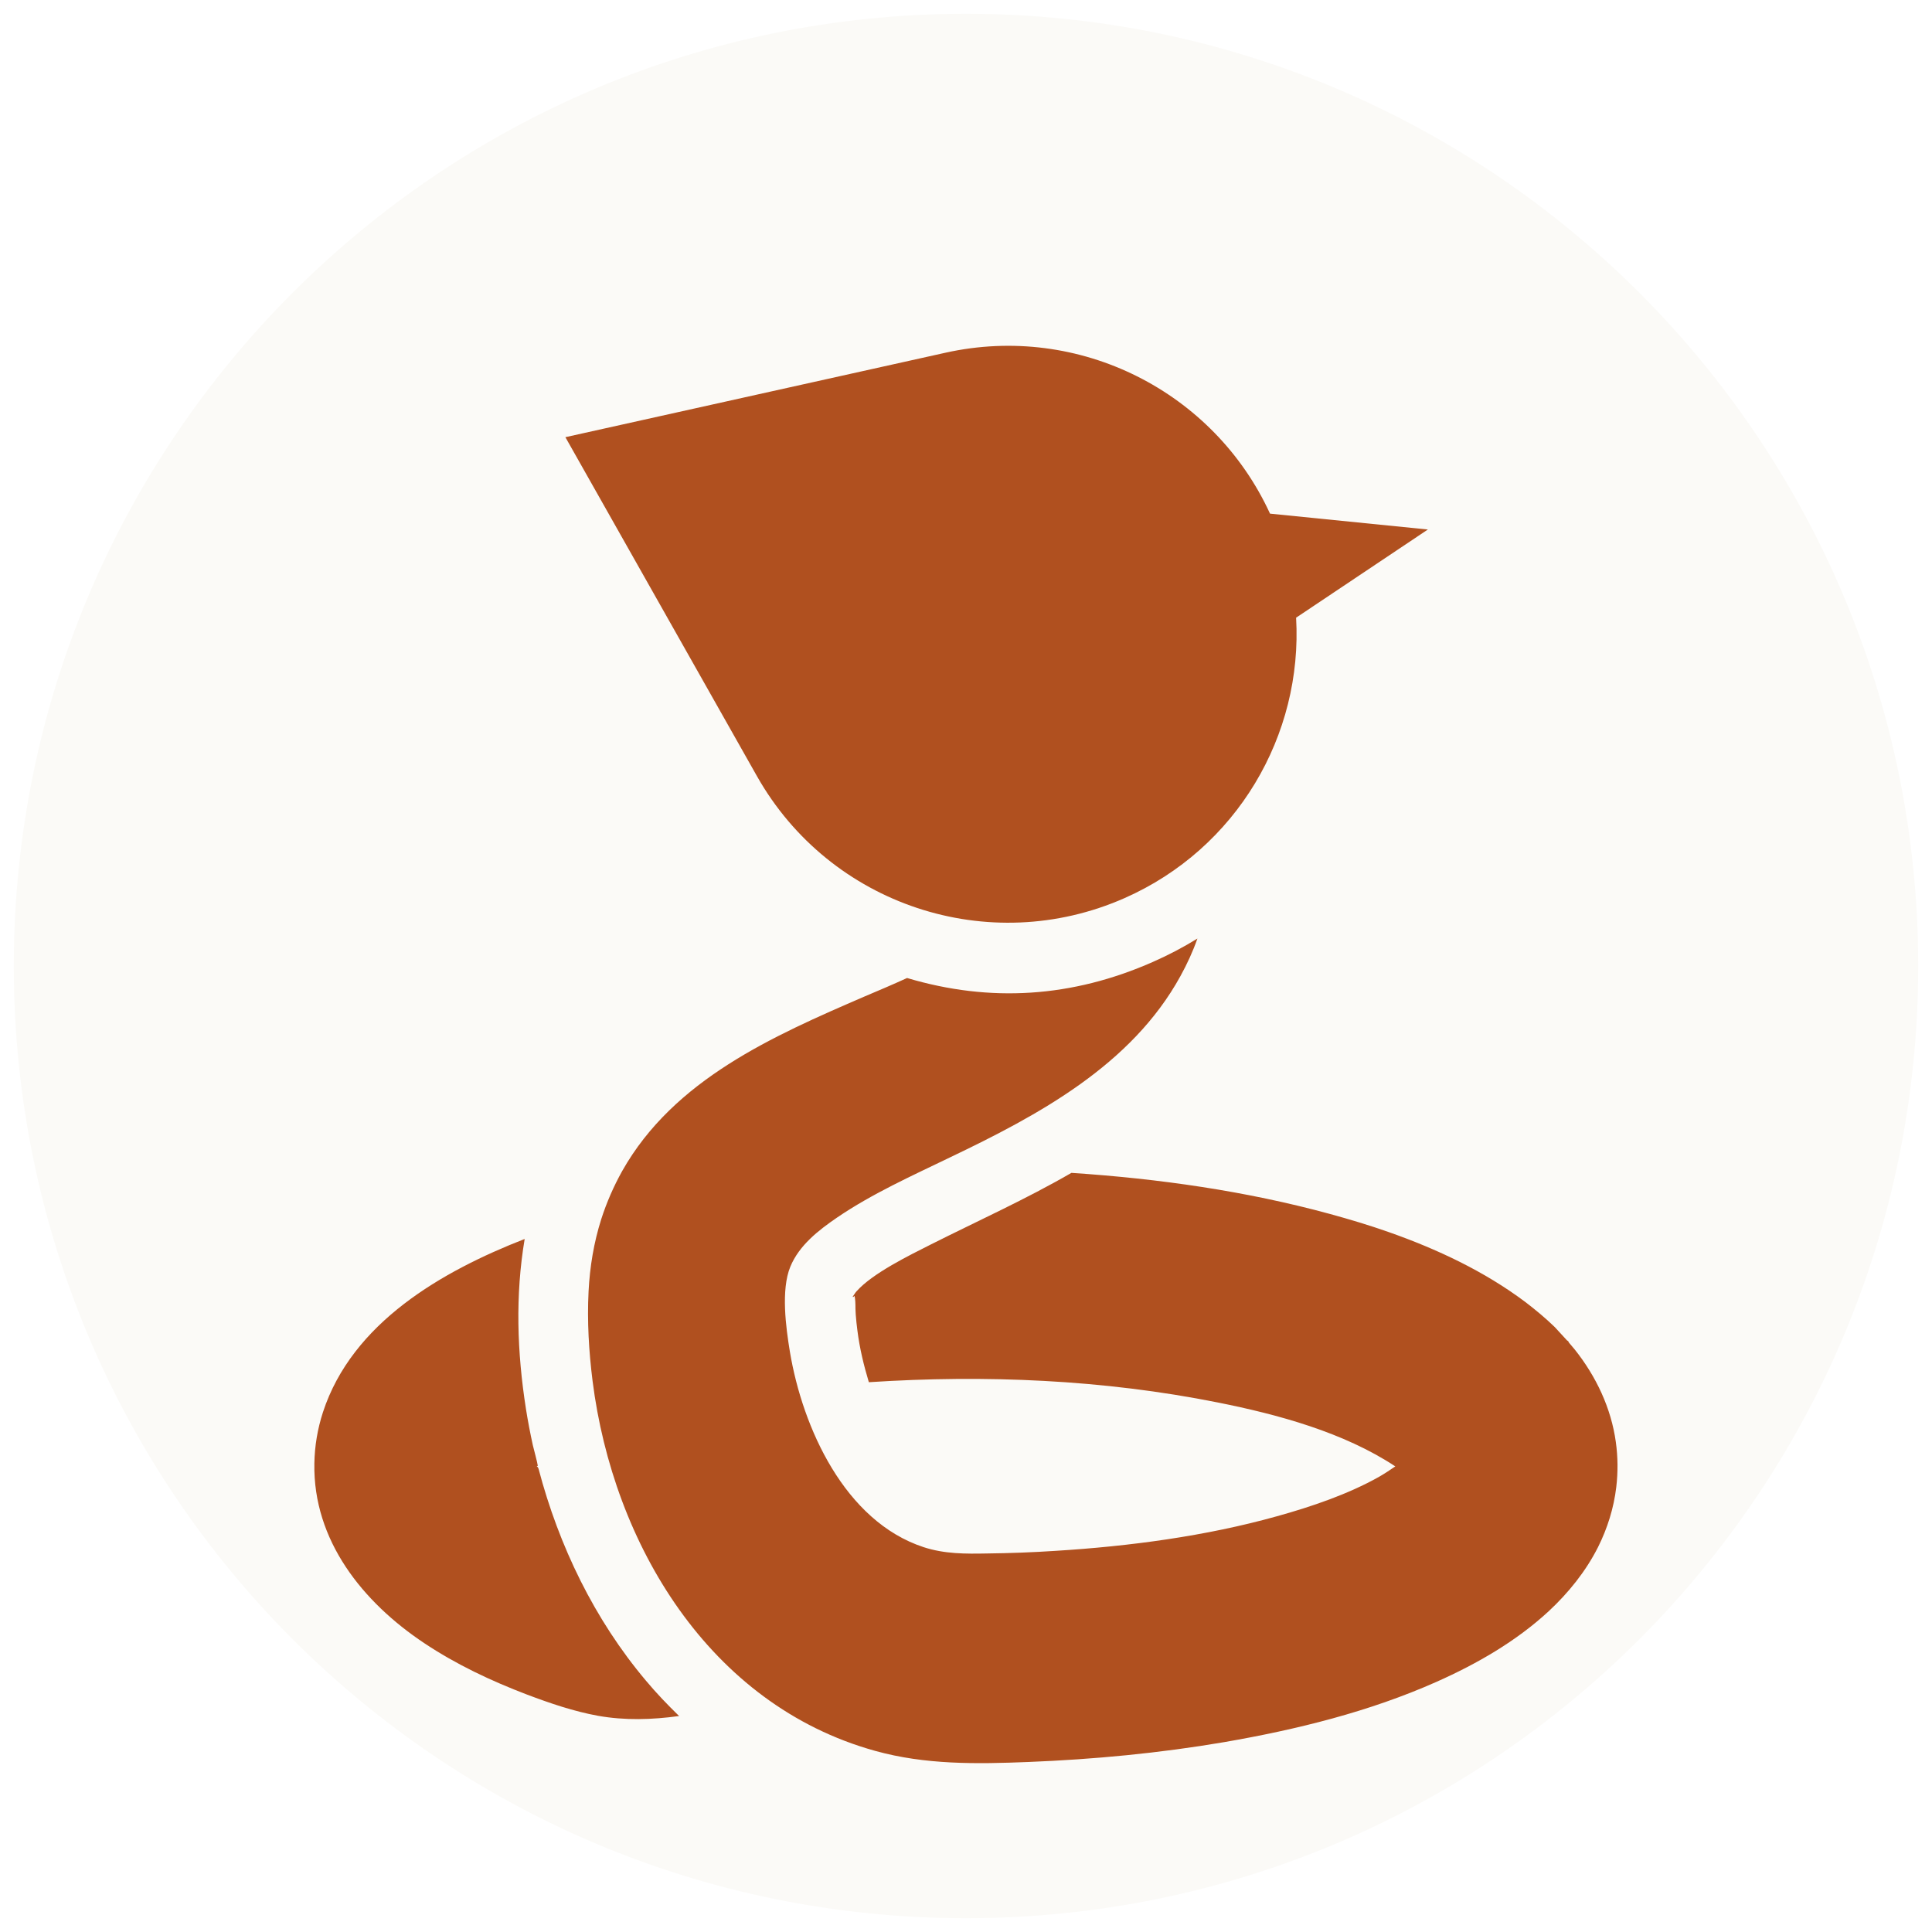
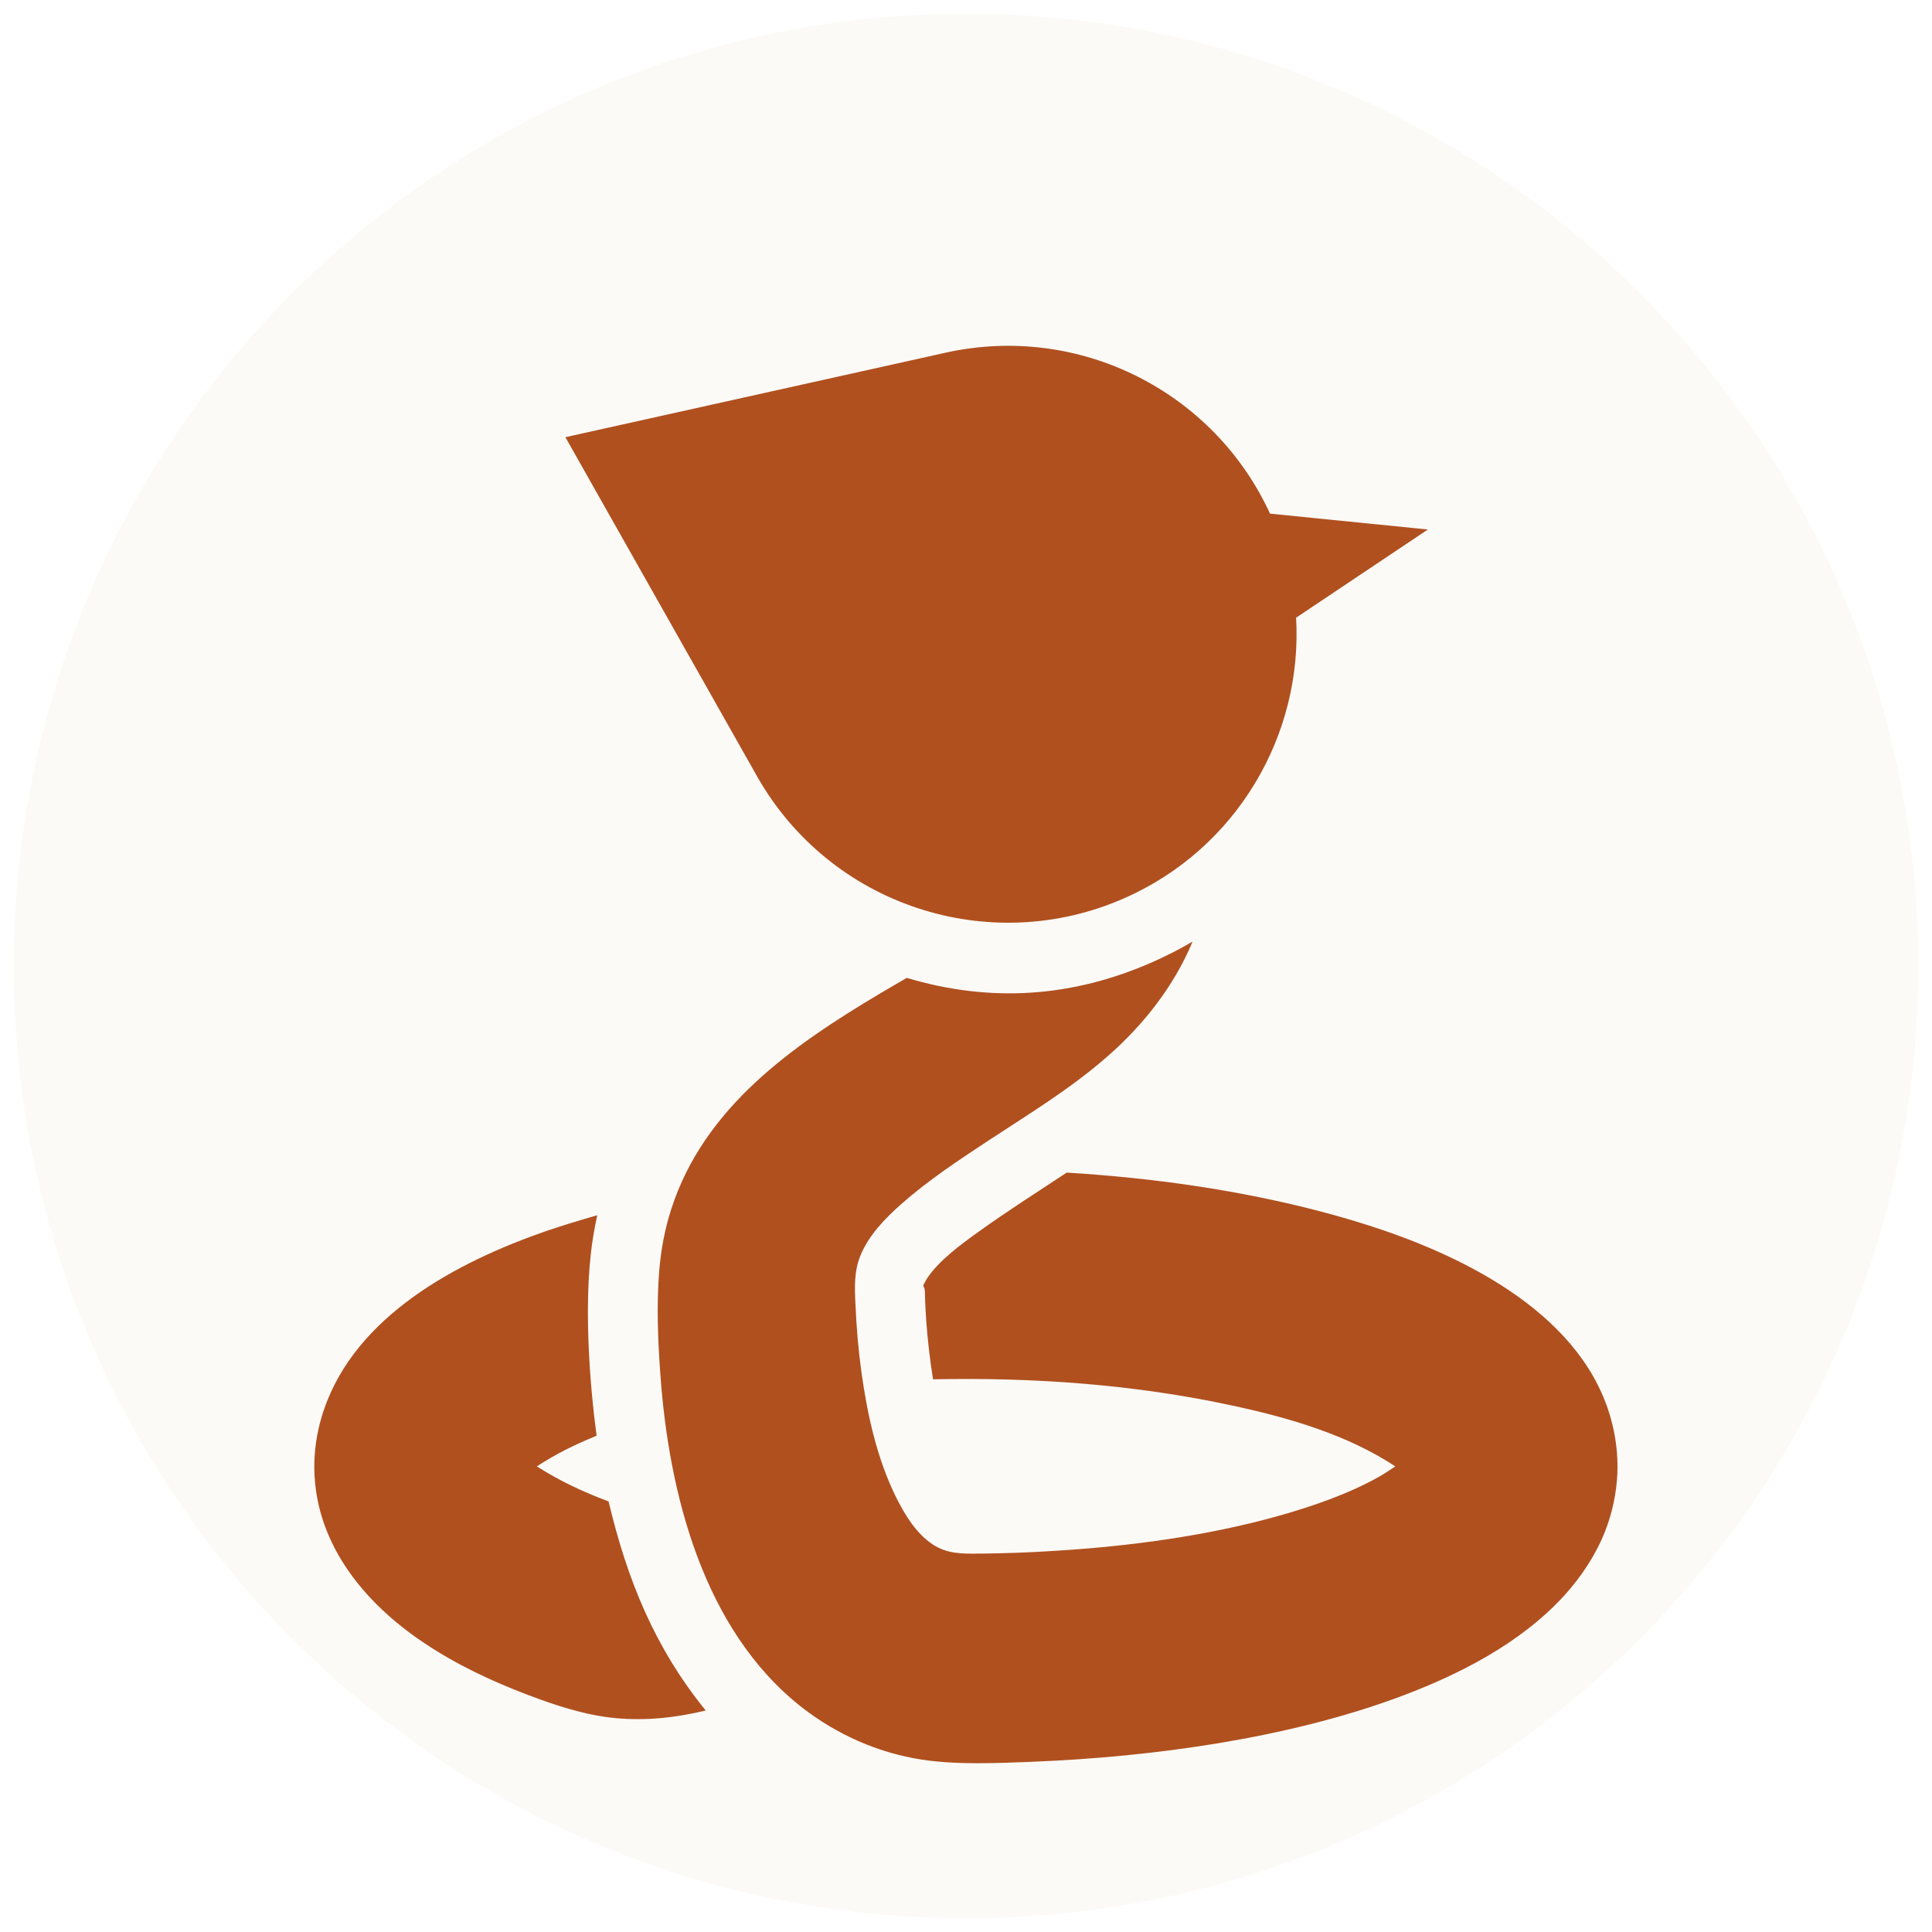
<svg xmlns="http://www.w3.org/2000/svg" viewBox="0 0 140 140" width="140" height="140">
  <circle cx="70" cy="70" r="69" fill="#FBFAF7" />
-   <path fill="#B0501F" d="M62.96 100.16C62.59 98.93 62.29 97.69 62.13 96.41C62.08 96.03 62.04 95.65 62.01 95.26C62 95.16 62 95.01 61.99 94.85C61.99 94.5 61.98 94.08 61.92 93.92C61.91 93.9 61.89 93.92 61.87 93.95C61.85 93.98 61.81 94.01 61.79 93.96C61.89 93.83 61.96 93.69 62.07 93.57C63.24 92.26 65.87 90.98 67.47 90.17C70.87 88.46 74.34 86.9 77.64 84.99C83.96 85.41 90.26 86.3 96.38 87.97C97.8 88.36 99.21 88.78 100.6 89.27C104.13 90.51 107.57 92.12 110.56 94.37C111.29 94.93 112 95.52 112.66 96.16C112.84 96.34 113.51 97.1 113.57 97.15C113.66 97.22 113.6 97.15 113.58 97.12C113.56 97.09 113.55 97.09 113.61 97.15C113.65 97.19 113.66 97.25 113.69 97.29C113.84 97.46 113.98 97.63 114.12 97.8C115.66 99.74 116.75 102.03 117.09 104.5C117.24 105.58 117.25 106.68 117.12 107.77C116.94 109.28 116.48 110.75 115.8 112.11C114.91 113.87 113.66 115.42 112.22 116.76C109.86 118.94 107.02 120.57 104.1 121.87C99.22 124.04 93.97 125.33 88.72 126.24C84.03 127.04 79.28 127.49 74.52 127.68C70.77 127.83 67.05 127.89 63.4 126.87C51.38 123.53 44.43 111.86 42.94 100.07C42.67 97.92 42.54 95.74 42.65 93.58C42.74 91.8 43.03 90.04 43.57 88.34C43.96 87.13 44.47 85.96 45.09 84.85C48.83 78.23 56 75.08 62.67 72.2C63.64 71.79 64.68 71.35 65.73 70.87C71.77 72.67 77.7 72.28 83.53 69.71C84.67 69.21 85.75 68.64 86.77 68.01C86.44 68.95 86.02 69.86 85.54 70.73C82 77.18 75.26 80.8 68.86 83.86C66.07 85.21 63.21 86.49 60.64 88.24C59.3 89.16 57.91 90.24 57.27 91.79C56.58 93.47 56.95 96.2 57.24 97.96C58.16 103.46 61.21 110.23 66.92 112.11C68.45 112.61 69.96 112.6 71.54 112.57C73.19 112.55 74.84 112.49 76.49 112.38C81.83 112.05 87.35 111.32 92.51 109.88C95 109.19 97.69 108.28 99.94 107.01C100.34 106.78 100.73 106.52 101.11 106.26C97.37 103.79 92.61 102.5 88.25 101.63C79.95 99.97 71.4 99.61 62.96 100.16ZM40.97 31.68L68.51 25.56C78.22 23.4 87.97 28.38 92.03 37.22L103.47 38.37L93.92 44.76C94.41 53.27 89.63 61.49 81.49 65.08C71.66 69.42 60.14 65.6 54.85 56.24ZM38.02 89.78C37.33 93.88 37.47 97.99 38.11 102.08C38.25 102.97 38.42 103.85 38.61 104.72C38.68 105.02 38.95 106.01 38.97 106.21C38.97 106.22 38.95 106.23 38.93 106.24C38.91 106.25 38.89 106.25 38.9 106.26C38.9 106.27 38.91 106.27 38.92 106.28C38.94 106.29 38.99 106.31 39.03 106.45C40.5 112.03 43.08 117.37 46.81 121.79C47.56 122.69 48.37 123.53 49.21 124.35C47.24 124.62 45.28 124.68 43.32 124.33C41.57 124.01 39.87 123.43 38.2 122.8C35.6 121.81 33.05 120.61 30.73 119.06C26.29 116.1 22.68 111.63 22.78 106.05C22.8 104.79 23.01 103.54 23.4 102.34C25.52 95.84 32.03 92.12 38.02 89.78Z" />
+   <path fill="#B0501F" d="M67.61 99.95C67.39 98.54 67.22 97.14 67.12 95.72C67.09 95.25 67.06 94.78 67.04 94.31C67.04 94.22 67.04 94.12 67.03 94.02C67.03 93.81 67.03 93.6 67 93.4C66.99 93.31 66.93 93.27 66.91 93.2C66.9 93.17 66.91 93.15 66.92 93.13C66.93 93.1 66.94 93.08 66.94 93.06C67.04 92.9 67.12 92.72 67.23 92.56C68.09 91.3 69.68 90.14 70.92 89.25C73 87.76 75.16 86.38 77.3 84.97C83.57 85.36 89.82 86.23 95.9 87.84C97.36 88.23 98.81 88.66 100.24 89.15C107.17 91.52 115.41 95.93 116.96 103.77C117.16 104.77 117.24 105.79 117.2 106.8C117.13 108.23 116.83 109.64 116.31 110.97C115.63 112.68 114.6 114.24 113.37 115.6C110.17 119.11 105.67 121.39 101.28 123.01C93.18 125.99 83.5 127.31 74.9 127.66L74.71 127.67L74.71 127.67L74.71 127.67C72.16 127.77 69.29 127.89 66.8 127.51C63.62 127.02 60.61 125.68 58.08 123.7C50.96 118.11 48.46 108.2 47.85 99.57C47.67 97.08 47.57 94.56 47.77 92.07C47.9 90.56 48.17 89.07 48.64 87.62C51.02 80.24 57.41 75.78 63.76 72C64.32 71.67 64.98 71.28 65.71 70.86C71.75 72.67 77.69 72.29 83.53 69.71C84.54 69.26 85.5 68.77 86.42 68.23C85.08 71.45 82.84 74.3 80.23 76.57C77.58 78.89 74.55 80.73 71.61 82.66C69.44 84.09 67.26 85.53 65.3 87.26C64.12 88.31 62.94 89.52 62.34 91.01C61.88 92.14 61.93 93.33 61.99 94.52C62.06 96.18 62.2 97.84 62.43 99.48C62.86 102.55 63.55 105.69 64.93 108.49C65.57 109.77 66.38 111.12 67.61 111.93C68.65 112.6 69.7 112.59 70.86 112.58C70.92 112.58 70.99 112.58 71.05 112.58C72.85 112.56 74.64 112.5 76.44 112.38C81.83 112.05 87.42 111.31 92.64 109.85C95.08 109.16 97.72 108.26 99.93 107.01C100.34 106.78 100.72 106.52 101.11 106.26C97.64 103.97 93.42 102.74 89.38 101.87C82.25 100.32 74.9 99.8 67.61 99.95ZM40.97 31.68L68.51 25.56C78.22 23.4 87.97 28.38 92.03 37.22L103.47 38.37L93.92 44.76C94.41 53.27 89.62 61.49 81.49 65.08C71.66 69.42 60.14 65.6 54.85 56.24ZM43.23 104.04C41.58 104.72 40.41 105.29 38.9 106.26C40.63 107.35 42.19 108.08 44.1 108.8C45.45 114.47 47.43 119.38 51.14 123.95C48.97 124.47 46.82 124.71 44.59 124.5C42.39 124.29 40.26 123.58 38.2 122.8C35.6 121.81 33.05 120.61 30.74 119.06C26.24 116.06 22.63 111.58 22.78 105.92C22.82 104.66 23.05 103.41 23.45 102.22C25.76 95.33 33.14 91.44 39.57 89.21C40.8 88.79 42.03 88.42 43.28 88.06C43.07 89.03 42.9 90 42.8 90.98C42.37 94.99 42.7 100.03 43.23 104.04Z" />
</svg>
